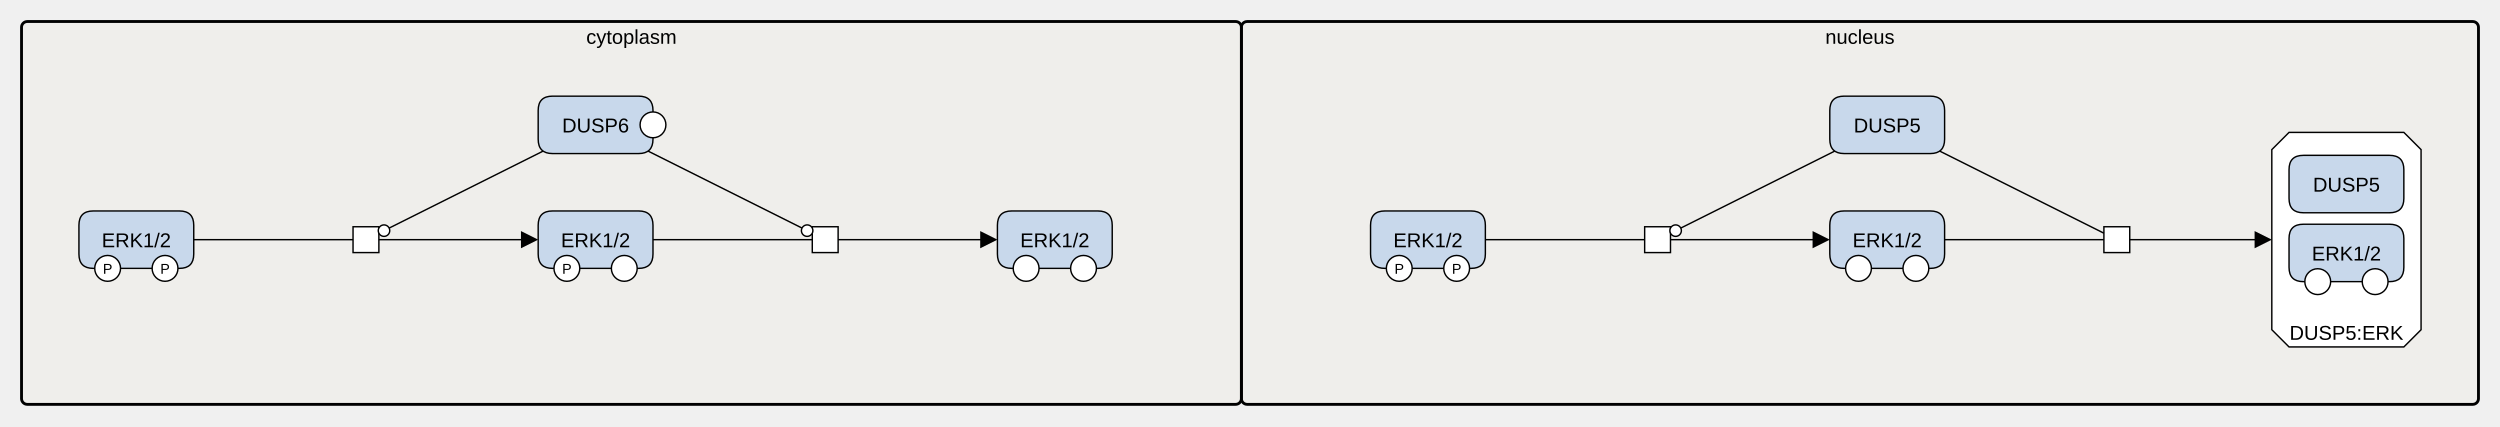
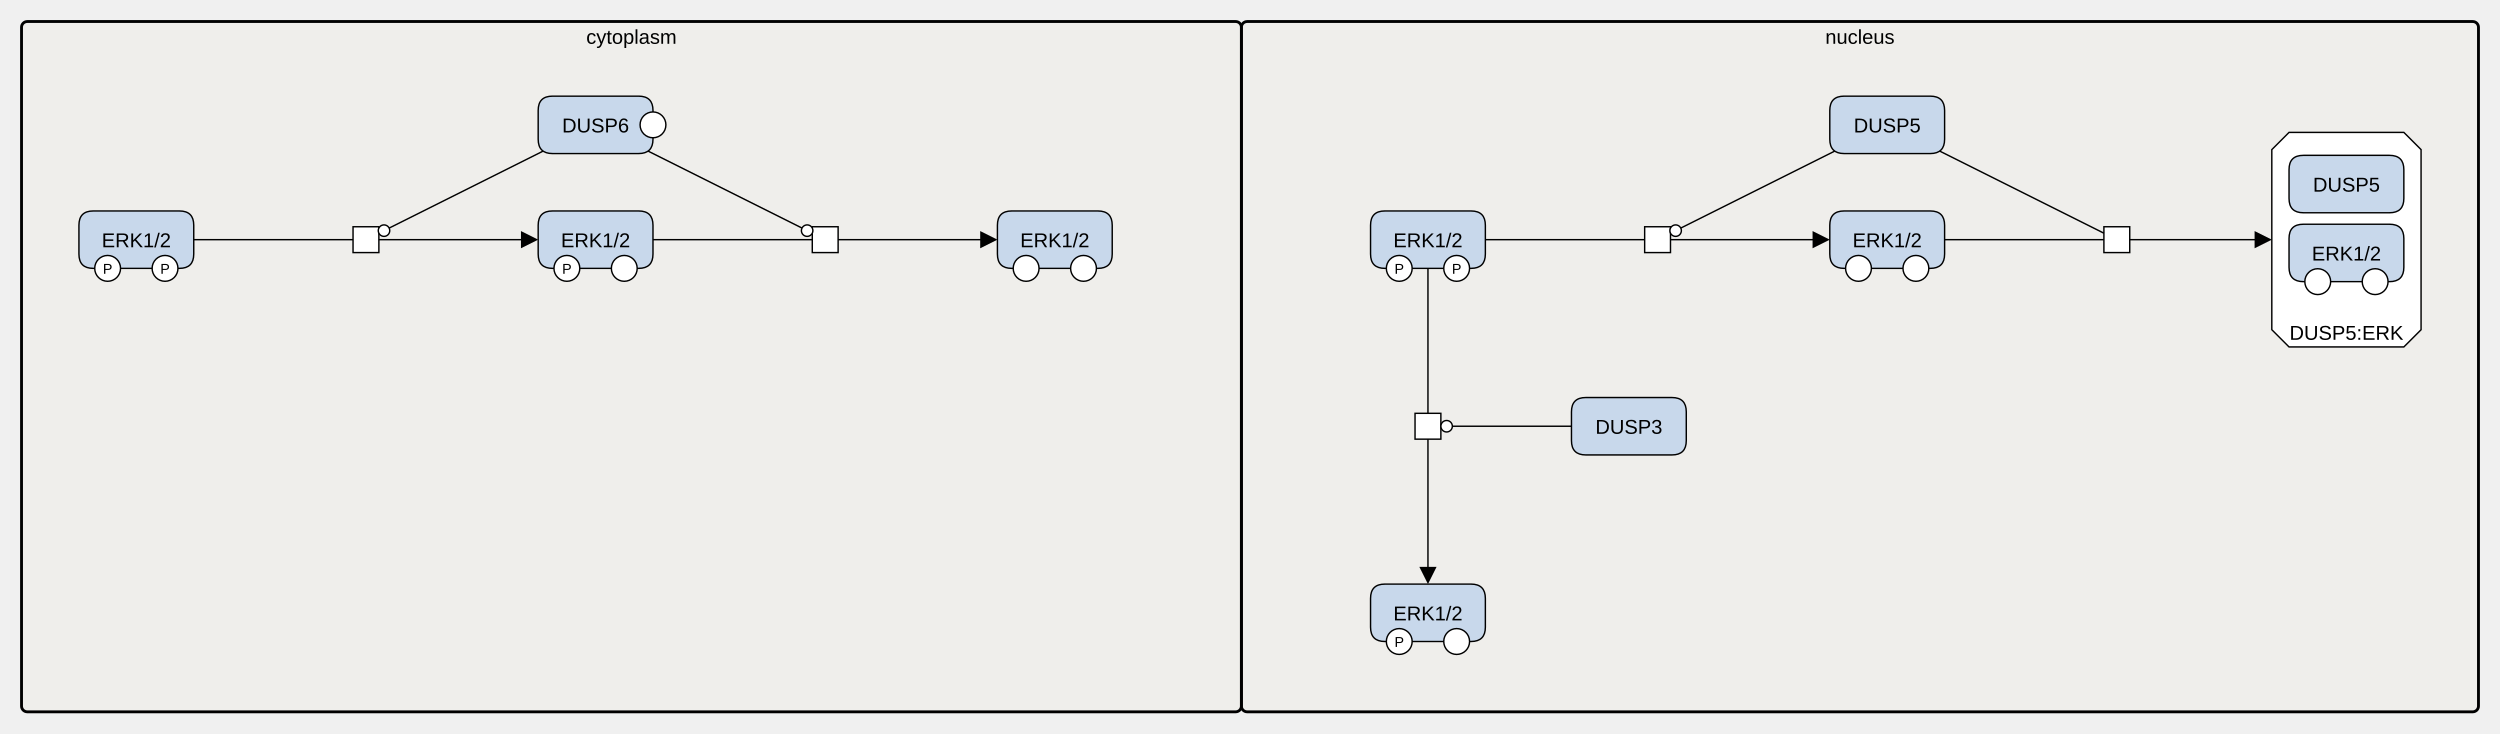
- <svg xmlns="http://www.w3.org/2000/svg" width="1742" height="297" viewBox="0 0 1742 297" stroke-linecap="butt" stroke-miterlimit="10">
+ <svg xmlns="http://www.w3.org/2000/svg" width="1742" height="511" viewBox="0 0 1742 511" stroke-linecap="butt" stroke-miterlimit="10">
  <g transform="translate(-5,-33)">
-     <path d="M870 52 C870 49.791 871.791 48 874 48 L1728 48 C1730.209 48 1732 49.791 1732 52 L1732 310.75 C1732 312.959 1730.209 314.75 1728 314.75 L874 314.75 C871.791 314.75 870 312.959 870 310.75 Z" fill="#EDEBE4" fill-opacity="0.447" stroke="none" />
-     <path d="M870 52 C870 49.791 871.791 48 874 48 L1728 48 C1730.209 48 1732 49.791 1732 52 L1732 310.75 C1732 312.959 1730.209 314.75 1728 314.75 L874 314.75 C871.791 314.75 870 312.959 870 310.75 Z" fill="none" stroke="#000000" stroke-width="2" />
+     <path d="M870 52 C870 49.791 871.791 48 874 48 L1728 48 C1730.209 48 1732 49.791 1732 52 L1732 525 C1732 527.209 1730.209 529 1728 529 L874 529 C871.791 529 870 527.209 870 525 Z" fill="#EDEBE4" fill-opacity="0.447" stroke="none" />
+     <path d="M870 52 C870 49.791 871.791 48 874 48 L1728 48 C1730.209 48 1732 49.791 1732 52 L1732 525 C1732 527.209 1730.209 529 1728 529 L874 529 C871.791 529 870 527.209 870 525 Z" fill="none" stroke="#000000" stroke-width="2" />
    <text x="1301" y="63.541" text-anchor="middle" font-family="'Dialog', Arial, Helvetica, sans-serif" font-size="14" fill="#000000" stroke="none" xml:space="preserve">nucleus</text>
    <path d="M960 190 Q960 180 970 180 L1030 180 Q1040 180 1040 190 L1040 210 Q1040 220 1030 220 L970 220 Q960 220 960 210 Z" fill="#C8D8EB" stroke="none" />
    <path d="M960 190 Q960 180 970 180 L1030 180 Q1040 180 1040 190 L1040 210 Q1040 220 1030 220 L970 220 Q960 220 960 210 Z" fill="none" stroke="#000000" />
    <text x="1000" y="205.291" text-anchor="middle" font-family="'Dialog', Arial, Helvetica, sans-serif" font-size="14" fill="#000000" stroke="none" xml:space="preserve">ERK1/2</text>
    <path d="M971 220 C971 215.029 975.029 211 980 211 L980 211 C984.971 211 989 215.029 989 220 L989 220 C989 224.971 984.971 229 980 229 L980 229 C975.029 229 971 224.971 971 220 Z" fill="#FFFFFF" stroke="none" />
    <path d="M971 220 C971 215.029 975.029 211 980 211 L980 211 C984.971 211 989 215.029 989 220 L989 220 C989 224.971 984.971 229 980 229 L980 229 C975.029 229 971 224.971 971 220 Z" fill="none" stroke="#000000" />
    <text x="980" y="223.78" text-anchor="middle" font-family="'Dialog', Arial, Helvetica, sans-serif" font-size="10" fill="#000000" stroke="none" xml:space="preserve">P</text>
    <path d="M1011 220 C1011 215.029 1015.029 211 1020 211 L1020 211 C1024.971 211 1029 215.029 1029 220 L1029 220 C1029 224.971 1024.971 229 1020 229 L1020 229 C1015.029 229 1011 224.971 1011 220 Z" fill="#FFFFFF" stroke="none" />
    <path d="M1011 220 C1011 215.029 1015.029 211 1020 211 L1020 211 C1024.971 211 1029 215.029 1029 220 L1029 220 C1029 224.971 1024.971 229 1020 229 L1020 229 C1015.029 229 1011 224.971 1011 220 Z" fill="none" stroke="#000000" />
    <text x="1020" y="223.78" text-anchor="middle" font-family="'Dialog', Arial, Helvetica, sans-serif" font-size="10" fill="#000000" stroke="none" xml:space="preserve">P</text>
    <path d="M1151 191 L1169 191 L1169 209 L1151 209 Z" fill="#FFFFFF" stroke="none" />
    <path d="M1151 191 L1169 191 L1169 209 L1151 209 Z" fill="none" stroke="#000000" />
    <path d="M1280 190 Q1280 180 1290 180 L1350 180 Q1360 180 1360 190 L1360 210 Q1360 220 1350 220 L1290 220 Q1280 220 1280 210 Z" fill="#C8D8EB" stroke="none" />
    <path d="M1280 190 Q1280 180 1290 180 L1350 180 Q1360 180 1360 190 L1360 210 Q1360 220 1350 220 L1290 220 Q1280 220 1280 210 Z" fill="none" stroke="#000000" />
    <text x="1320" y="205.291" text-anchor="middle" font-family="'Dialog', Arial, Helvetica, sans-serif" font-size="14" fill="#000000" stroke="none" xml:space="preserve">ERK1/2</text>
    <path d="M1291 220 C1291 215.029 1295.029 211 1300 211 L1300 211 C1304.971 211 1309 215.029 1309 220 L1309 220 C1309 224.971 1304.971 229 1300 229 L1300 229 C1295.029 229 1291 224.971 1291 220 Z" fill="#FFFFFF" stroke="none" />
    <path d="M1291 220 C1291 215.029 1295.029 211 1300 211 L1300 211 C1304.971 211 1309 215.029 1309 220 L1309 220 C1309 224.971 1304.971 229 1300 229 L1300 229 C1295.029 229 1291 224.971 1291 220 Z" fill="none" stroke="#000000" />
    <path d="M1331 220 C1331 215.029 1335.029 211 1340 211 L1340 211 C1344.971 211 1349 215.029 1349 220 L1349 220 C1349 224.971 1344.971 229 1340 229 L1340 229 C1335.029 229 1331 224.971 1331 220 Z" fill="#FFFFFF" stroke="none" />
    <path d="M1331 220 C1331 215.029 1335.029 211 1340 211 L1340 211 C1344.971 211 1349 215.029 1349 220 L1349 220 C1349 224.971 1344.971 229 1340 229 L1340 229 C1335.029 229 1331 224.971 1331 220 Z" fill="none" stroke="#000000" />
    <path d="M1471 191 L1489 191 L1489 209 L1471 209 Z" fill="#FFFFFF" stroke="none" />
    <path d="M1471 191 L1489 191 L1489 209 L1471 209 Z" fill="none" stroke="#000000" />
    <path d="M1280 110 Q1280 100 1290 100 L1350 100 Q1360 100 1360 110 L1360 130 Q1360 140 1350 140 L1290 140 Q1280 140 1280 130 Z" fill="#C8D8EB" stroke="none" />
    <path d="M1280 110 Q1280 100 1290 100 L1350 100 Q1360 100 1360 110 L1360 130 Q1360 140 1350 140 L1290 140 Q1280 140 1280 130 Z" fill="none" stroke="#000000" />
    <text x="1320" y="125.291" text-anchor="middle" font-family="'Dialog', Arial, Helvetica, sans-serif" font-size="14" fill="#000000" stroke="none" xml:space="preserve">DUSP5</text>
+     <path d="M991 321 L1009 321 L1009 339 L991 339 Z" fill="#FFFFFF" stroke="none" />
+     <path d="M991 321 L1009 321 L1009 339 L991 339 Z" fill="none" stroke="#000000" />
+     <path d="M1100 320 Q1100 310 1110 310 L1170 310 Q1180 310 1180 320 L1180 340 Q1180 350 1170 350 L1110 350 Q1100 350 1100 340 Z" fill="#C8D8EB" stroke="none" />
+     <path d="M1100 320 Q1100 310 1110 310 L1170 310 Q1180 310 1180 320 L1180 340 Q1180 350 1170 350 L1110 350 Q1100 350 1100 340 Z" fill="none" stroke="#000000" />
+     <text x="1140" y="335.291" text-anchor="middle" font-family="'Dialog', Arial, Helvetica, sans-serif" font-size="14" fill="#000000" stroke="none" xml:space="preserve">DUSP3</text>
+     <path d="M960 450 Q960 440 970 440 L1030 440 Q1040 440 1040 450 L1040 470 Q1040 480 1030 480 L970 480 Q960 480 960 470 Z" fill="#C8D8EB" stroke="none" />
+     <path d="M960 450 Q960 440 970 440 L1030 440 Q1040 440 1040 450 L1040 470 Q1040 480 1030 480 L970 480 Q960 480 960 470 Z" fill="none" stroke="#000000" />
+     <text x="1000" y="465.291" text-anchor="middle" font-family="'Dialog', Arial, Helvetica, sans-serif" font-size="14" fill="#000000" stroke="none" xml:space="preserve">ERK1/2</text>
+     <path d="M971 480 C971 475.029 975.029 471 980 471 L980 471 C984.971 471 989 475.029 989 480 L989 480 C989 484.971 984.971 489 980 489 L980 489 C975.029 489 971 484.971 971 480 Z" fill="#FFFFFF" stroke="none" />
+     <path d="M971 480 C971 475.029 975.029 471 980 471 L980 471 C984.971 471 989 475.029 989 480 L989 480 C989 484.971 984.971 489 980 489 L980 489 C975.029 489 971 484.971 971 480 Z" fill="none" stroke="#000000" />
+     <text x="980" y="483.779" text-anchor="middle" font-family="'Dialog', Arial, Helvetica, sans-serif" font-size="10" fill="#000000" stroke="none" xml:space="preserve">P</text>
+     <path d="M1011 480 C1011 475.029 1015.029 471 1020 471 L1020 471 C1024.971 471 1029 475.029 1029 480 L1029 480 C1029 484.971 1024.971 489 1020 489 L1020 489 C1015.029 489 1011 484.971 1011 480 Z" fill="#FFFFFF" stroke="none" />
+     <path d="M1011 480 C1011 475.029 1015.029 471 1020 471 L1020 471 C1024.971 471 1029 475.029 1029 480 L1029 480 C1029 484.971 1024.971 489 1020 489 L1020 489 C1015.029 489 1011 484.971 1011 480 Z" fill="none" stroke="#000000" />
    <path d="M1600 125.25 L1680 125.25 L1692 137.25 L1692 262.75 L1680 274.75 L1600 274.75 L1588 262.75 L1588 137.25 Z" fill="#FFFFFF" stroke="none" />
    <path d="M1600 125.25 L1680 125.25 L1692 137.25 L1692 262.75 L1680 274.75 L1600 274.75 L1588 262.75 L1588 137.25 Z" fill="none" stroke="#000000" />
    <text x="1640" y="269.791" text-anchor="middle" font-family="'Dialog', Arial, Helvetica, sans-serif" font-size="14" fill="#000000" stroke="none" xml:space="preserve">DUSP5:ERK</text>
    <path d="M1600 151.25 Q1600 141.25 1610 141.25 L1670 141.25 Q1680 141.25 1680 151.25 L1680 171.25 Q1680 181.25 1670 181.25 L1610 181.25 Q1600 181.25 1600 171.25 Z" fill="#C8D8EB" stroke="none" />
    <path d="M1600 151.25 Q1600 141.25 1610 141.25 L1670 141.25 Q1680 141.25 1680 151.25 L1680 171.25 Q1680 181.25 1670 181.25 L1610 181.25 Q1600 181.25 1600 171.25 Z" fill="none" stroke="#000000" />
    <text x="1640" y="166.541" text-anchor="middle" font-family="'Dialog', Arial, Helvetica, sans-serif" font-size="14" fill="#000000" stroke="none" xml:space="preserve">DUSP5</text>
    <path d="M1600 199.25 Q1600 189.25 1610 189.25 L1670 189.25 Q1680 189.25 1680 199.25 L1680 219.25 Q1680 229.25 1670 229.25 L1610 229.25 Q1600 229.25 1600 219.25 Z" fill="#C8D8EB" stroke="none" />
    <path d="M1600 199.25 Q1600 189.25 1610 189.25 L1670 189.25 Q1680 189.25 1680 199.25 L1680 219.25 Q1680 229.25 1670 229.25 L1610 229.25 Q1600 229.25 1600 219.25 Z" fill="none" stroke="#000000" />
    <text x="1640" y="214.541" text-anchor="middle" font-family="'Dialog', Arial, Helvetica, sans-serif" font-size="14" fill="#000000" stroke="none" xml:space="preserve">ERK1/2</text>
    <path d="M1611 229.25 C1611 224.279 1615.029 220.25 1620 220.25 L1620 220.25 C1624.971 220.25 1629 224.279 1629 229.25 L1629 229.25 C1629 234.221 1624.971 238.25 1620 238.25 L1620 238.25 C1615.029 238.25 1611 234.221 1611 229.25 Z" fill="#FFFFFF" stroke="none" />
    <path d="M1611 229.25 C1611 224.279 1615.029 220.25 1620 220.25 L1620 220.25 C1624.971 220.25 1629 224.279 1629 229.25 L1629 229.25 C1629 234.221 1624.971 238.25 1620 238.25 L1620 238.25 C1615.029 238.25 1611 234.221 1611 229.25 Z" fill="none" stroke="#000000" />
    <path d="M1651 229.25 C1651 224.279 1655.029 220.25 1660 220.25 L1660 220.25 C1664.971 220.25 1669 224.279 1669 229.25 L1669 229.25 C1669 234.221 1664.971 238.25 1660 238.25 L1660 238.25 C1655.029 238.25 1651 234.221 1651 229.25 Z" fill="#FFFFFF" stroke="none" />
    <path d="M1651 229.25 C1651 224.279 1655.029 220.25 1660 220.25 L1660 220.25 C1664.971 220.25 1669 224.279 1669 229.25 L1669 229.25 C1669 234.221 1664.971 238.25 1660 238.25 L1660 238.25 C1655.029 238.25 1651 234.221 1651 229.25 Z" fill="none" stroke="#000000" />
-     <path d="M20 52 C20 49.791 21.791 48 24 48 L866 48 C868.209 48 870 49.791 870 52 L870 310.75 C870 312.959 868.209 314.75 866 314.75 L24 314.75 C21.791 314.75 20 312.959 20 310.75 Z" fill="#EDEBE4" fill-opacity="0.447" stroke="none" />
-     <path d="M20 52 C20 49.791 21.791 48 24 48 L866 48 C868.209 48 870 49.791 870 52 L870 310.75 C870 312.959 868.209 314.75 866 314.75 L24 314.75 C21.791 314.75 20 312.959 20 310.75 Z" fill="none" stroke="#000000" stroke-width="2" />
+     <path d="M20 52 C20 49.791 21.791 48 24 48 L866 48 C868.209 48 870 49.791 870 52 L870 525 C870 527.209 868.209 529 866 529 L24 529 C21.791 529 20 527.209 20 525 Z" fill="#EDEBE4" fill-opacity="0.447" stroke="none" />
+     <path d="M20 52 C20 49.791 21.791 48 24 48 L866 48 C868.209 48 870 49.791 870 52 L870 525 C870 527.209 868.209 529 866 529 L24 529 C21.791 529 20 527.209 20 525 Z" fill="none" stroke="#000000" stroke-width="2" />
    <text x="445" y="63.541" text-anchor="middle" font-family="'Dialog', Arial, Helvetica, sans-serif" font-size="14" fill="#000000" stroke="none" xml:space="preserve">cytoplasm</text>
    <path d="M60 190 Q60 180 70 180 L130 180 Q140 180 140 190 L140 210 Q140 220 130 220 L70 220 Q60 220 60 210 Z" fill="#C8D8EB" stroke="none" />
    <path d="M60 190 Q60 180 70 180 L130 180 Q140 180 140 190 L140 210 Q140 220 130 220 L70 220 Q60 220 60 210 Z" fill="none" stroke="#000000" />
    <text x="100" y="205.291" text-anchor="middle" font-family="'Dialog', Arial, Helvetica, sans-serif" font-size="14" fill="#000000" stroke="none" xml:space="preserve">ERK1/2</text>
    <path d="M71 220 C71 215.029 75.029 211 80 211 L80 211 C84.971 211 89 215.029 89 220 L89 220 C89 224.971 84.971 229 80 229 L80 229 C75.029 229 71 224.971 71 220 Z" fill="#FFFFFF" stroke="none" />
    <path d="M71 220 C71 215.029 75.029 211 80 211 L80 211 C84.971 211 89 215.029 89 220 L89 220 C89 224.971 84.971 229 80 229 L80 229 C75.029 229 71 224.971 71 220 Z" fill="none" stroke="#000000" />
    <text x="80" y="223.78" text-anchor="middle" font-family="'Dialog', Arial, Helvetica, sans-serif" font-size="10" fill="#000000" stroke="none" xml:space="preserve">P</text>
    <path d="M111 220 C111 215.029 115.029 211 120 211 L120 211 C124.971 211 129 215.029 129 220 L129 220 C129 224.971 124.971 229 120 229 L120 229 C115.029 229 111 224.971 111 220 Z" fill="#FFFFFF" stroke="none" />
    <path d="M111 220 C111 215.029 115.029 211 120 211 L120 211 C124.971 211 129 215.029 129 220 L129 220 C129 224.971 124.971 229 120 229 L120 229 C115.029 229 111 224.971 111 220 Z" fill="none" stroke="#000000" />
    <text x="120" y="223.78" text-anchor="middle" font-family="'Dialog', Arial, Helvetica, sans-serif" font-size="10" fill="#000000" stroke="none" xml:space="preserve">P</text>
    <path d="M251 191 L269 191 L269 209 L251 209 Z" fill="#FFFFFF" stroke="none" />
    <path d="M251 191 L269 191 L269 209 L251 209 Z" fill="none" stroke="#000000" />
    <path d="M380 190 Q380 180 390 180 L450 180 Q460 180 460 190 L460 210 Q460 220 450 220 L390 220 Q380 220 380 210 Z" fill="#C8D8EB" stroke="none" />
    <path d="M380 190 Q380 180 390 180 L450 180 Q460 180 460 190 L460 210 Q460 220 450 220 L390 220 Q380 220 380 210 Z" fill="none" stroke="#000000" />
    <text x="420" y="205.291" text-anchor="middle" font-family="'Dialog', Arial, Helvetica, sans-serif" font-size="14" fill="#000000" stroke="none" xml:space="preserve">ERK1/2</text>
    <path d="M391 220 C391 215.029 395.029 211 400 211 L400 211 C404.971 211 409 215.029 409 220 L409 220 C409 224.971 404.971 229 400 229 L400 229 C395.029 229 391 224.971 391 220 Z" fill="#FFFFFF" stroke="none" />
    <path d="M391 220 C391 215.029 395.029 211 400 211 L400 211 C404.971 211 409 215.029 409 220 L409 220 C409 224.971 404.971 229 400 229 L400 229 C395.029 229 391 224.971 391 220 Z" fill="none" stroke="#000000" />
    <text x="400" y="223.78" text-anchor="middle" font-family="'Dialog', Arial, Helvetica, sans-serif" font-size="10" fill="#000000" stroke="none" xml:space="preserve">P</text>
    <path d="M431 220 C431 215.029 435.029 211 440 211 L440 211 C444.971 211 449 215.029 449 220 L449 220 C449 224.971 444.971 229 440 229 L440 229 C435.029 229 431 224.971 431 220 Z" fill="#FFFFFF" stroke="none" />
    <path d="M431 220 C431 215.029 435.029 211 440 211 L440 211 C444.971 211 449 215.029 449 220 L449 220 C449 224.971 444.971 229 440 229 L440 229 C435.029 229 431 224.971 431 220 Z" fill="none" stroke="#000000" />
    <path d="M571 191 L589 191 L589 209 L571 209 Z" fill="#FFFFFF" stroke="none" />
    <path d="M571 191 L589 191 L589 209 L571 209 Z" fill="none" stroke="#000000" />
    <path d="M700 190 Q700 180 710 180 L770 180 Q780 180 780 190 L780 210 Q780 220 770 220 L710 220 Q700 220 700 210 Z" fill="#C8D8EB" stroke="none" />
    <path d="M700 190 Q700 180 710 180 L770 180 Q780 180 780 190 L780 210 Q780 220 770 220 L710 220 Q700 220 700 210 Z" fill="none" stroke="#000000" />
    <text x="740" y="205.291" text-anchor="middle" font-family="'Dialog', Arial, Helvetica, sans-serif" font-size="14" fill="#000000" stroke="none" xml:space="preserve">ERK1/2</text>
    <path d="M711 220 C711 215.029 715.029 211 720 211 L720 211 C724.971 211 729 215.029 729 220 L729 220 C729 224.971 724.971 229 720 229 L720 229 C715.029 229 711 224.971 711 220 Z" fill="#FFFFFF" stroke="none" />
    <path d="M711 220 C711 215.029 715.029 211 720 211 L720 211 C724.971 211 729 215.029 729 220 L729 220 C729 224.971 724.971 229 720 229 L720 229 C715.029 229 711 224.971 711 220 Z" fill="none" stroke="#000000" />
    <path d="M751 220 C751 215.029 755.029 211 760 211 L760 211 C764.971 211 769 215.029 769 220 L769 220 C769 224.971 764.971 229 760 229 L760 229 C755.029 229 751 224.971 751 220 Z" fill="#FFFFFF" stroke="none" />
    <path d="M751 220 C751 215.029 755.029 211 760 211 L760 211 C764.971 211 769 215.029 769 220 L769 220 C769 224.971 764.971 229 760 229 L760 229 C755.029 229 751 224.971 751 220 Z" fill="none" stroke="#000000" />
    <path d="M380 110 Q380 100 390 100 L450 100 Q460 100 460 110 L460 130 Q460 140 450 140 L390 140 Q380 140 380 130 Z" fill="#C8D8EB" stroke="none" />
    <path d="M380 110 Q380 100 390 100 L450 100 Q460 100 460 110 L460 130 Q460 140 450 140 L390 140 Q380 140 380 130 Z" fill="none" stroke="#000000" />
    <text x="420" y="125.291" text-anchor="middle" font-family="'Dialog', Arial, Helvetica, sans-serif" font-size="14" fill="#000000" stroke="none" xml:space="preserve">DUSP6</text>
    <path d="M451 120 C451 115.029 455.029 111 460 111 L460 111 C464.971 111 469 115.029 469 120 L469 120 C469 124.971 464.971 129 460 129 L460 129 C455.029 129 451 124.971 451 120 Z" fill="#FFFFFF" stroke="none" />
    <path d="M451 120 C451 115.029 455.029 111 460 111 L460 111 C464.971 111 469 115.029 469 120 L469 120 C469 124.971 464.971 129 460 129 L460 129 C455.029 129 451 124.971 451 120 Z" fill="none" stroke="#000000" />
    <path d="M140 200 L251 200" fill="none" stroke="#000000" />
    <path d="M269 200 L369 200" fill="none" stroke="#000000" />
    <path d="M380 200 L368 206 L368 194 Z" fill="#000000" stroke="none" />
    <path d="M383.478 138.261 L276.155 191.922" fill="none" stroke="#000000" />
    <circle cx="272.578" cy="193.711" r="4" fill="white" stroke="#000000" />
    <path d="M460 200 L571 200" fill="none" stroke="#000000" />
    <path d="M589 200 L689 200" fill="none" stroke="#000000" />
    <path d="M700 200 L688 206 L688 194 Z" fill="#000000" stroke="none" />
    <path d="M456.522 138.261 L563.845 191.922" fill="none" stroke="#000000" />
    <circle cx="567.422" cy="193.711" r="4" fill="white" stroke="#000000" />
+     <path d="M1000 220 L1000 321" fill="none" stroke="#000000" />
+     <path d="M1000 339 L1000 429" fill="none" stroke="#000000" />
+     <path d="M1000 440 L994 428 L1006 428 Z" fill="#000000" stroke="none" />
+     <path d="M1100 330 L1017 330" fill="none" stroke="#000000" />
+     <circle cx="1013" cy="330" r="4" fill="white" stroke="#000000" />
    <path d="M1040 200 L1151 200" fill="none" stroke="#000000" />
    <path d="M1169 200 L1269 200" fill="none" stroke="#000000" />
    <path d="M1280 200 L1268 206 L1268 194 Z" fill="#000000" stroke="none" />
    <path d="M1283.478 138.261 L1176.155 191.922" fill="none" stroke="#000000" />
    <circle cx="1172.578" cy="193.711" r="4" fill="white" stroke="#000000" />
    <path d="M1360 200 L1471 200" fill="none" stroke="#000000" />
    <path d="M1356.522 138.261 L1471 195.5" fill="none" stroke="#000000" />
    <path d="M1489 200 L1577 200" fill="none" stroke="#000000" />
    <path d="M1588 200 L1576 206 L1576 194 Z" fill="#000000" stroke="none" />
  </g>
</svg>
